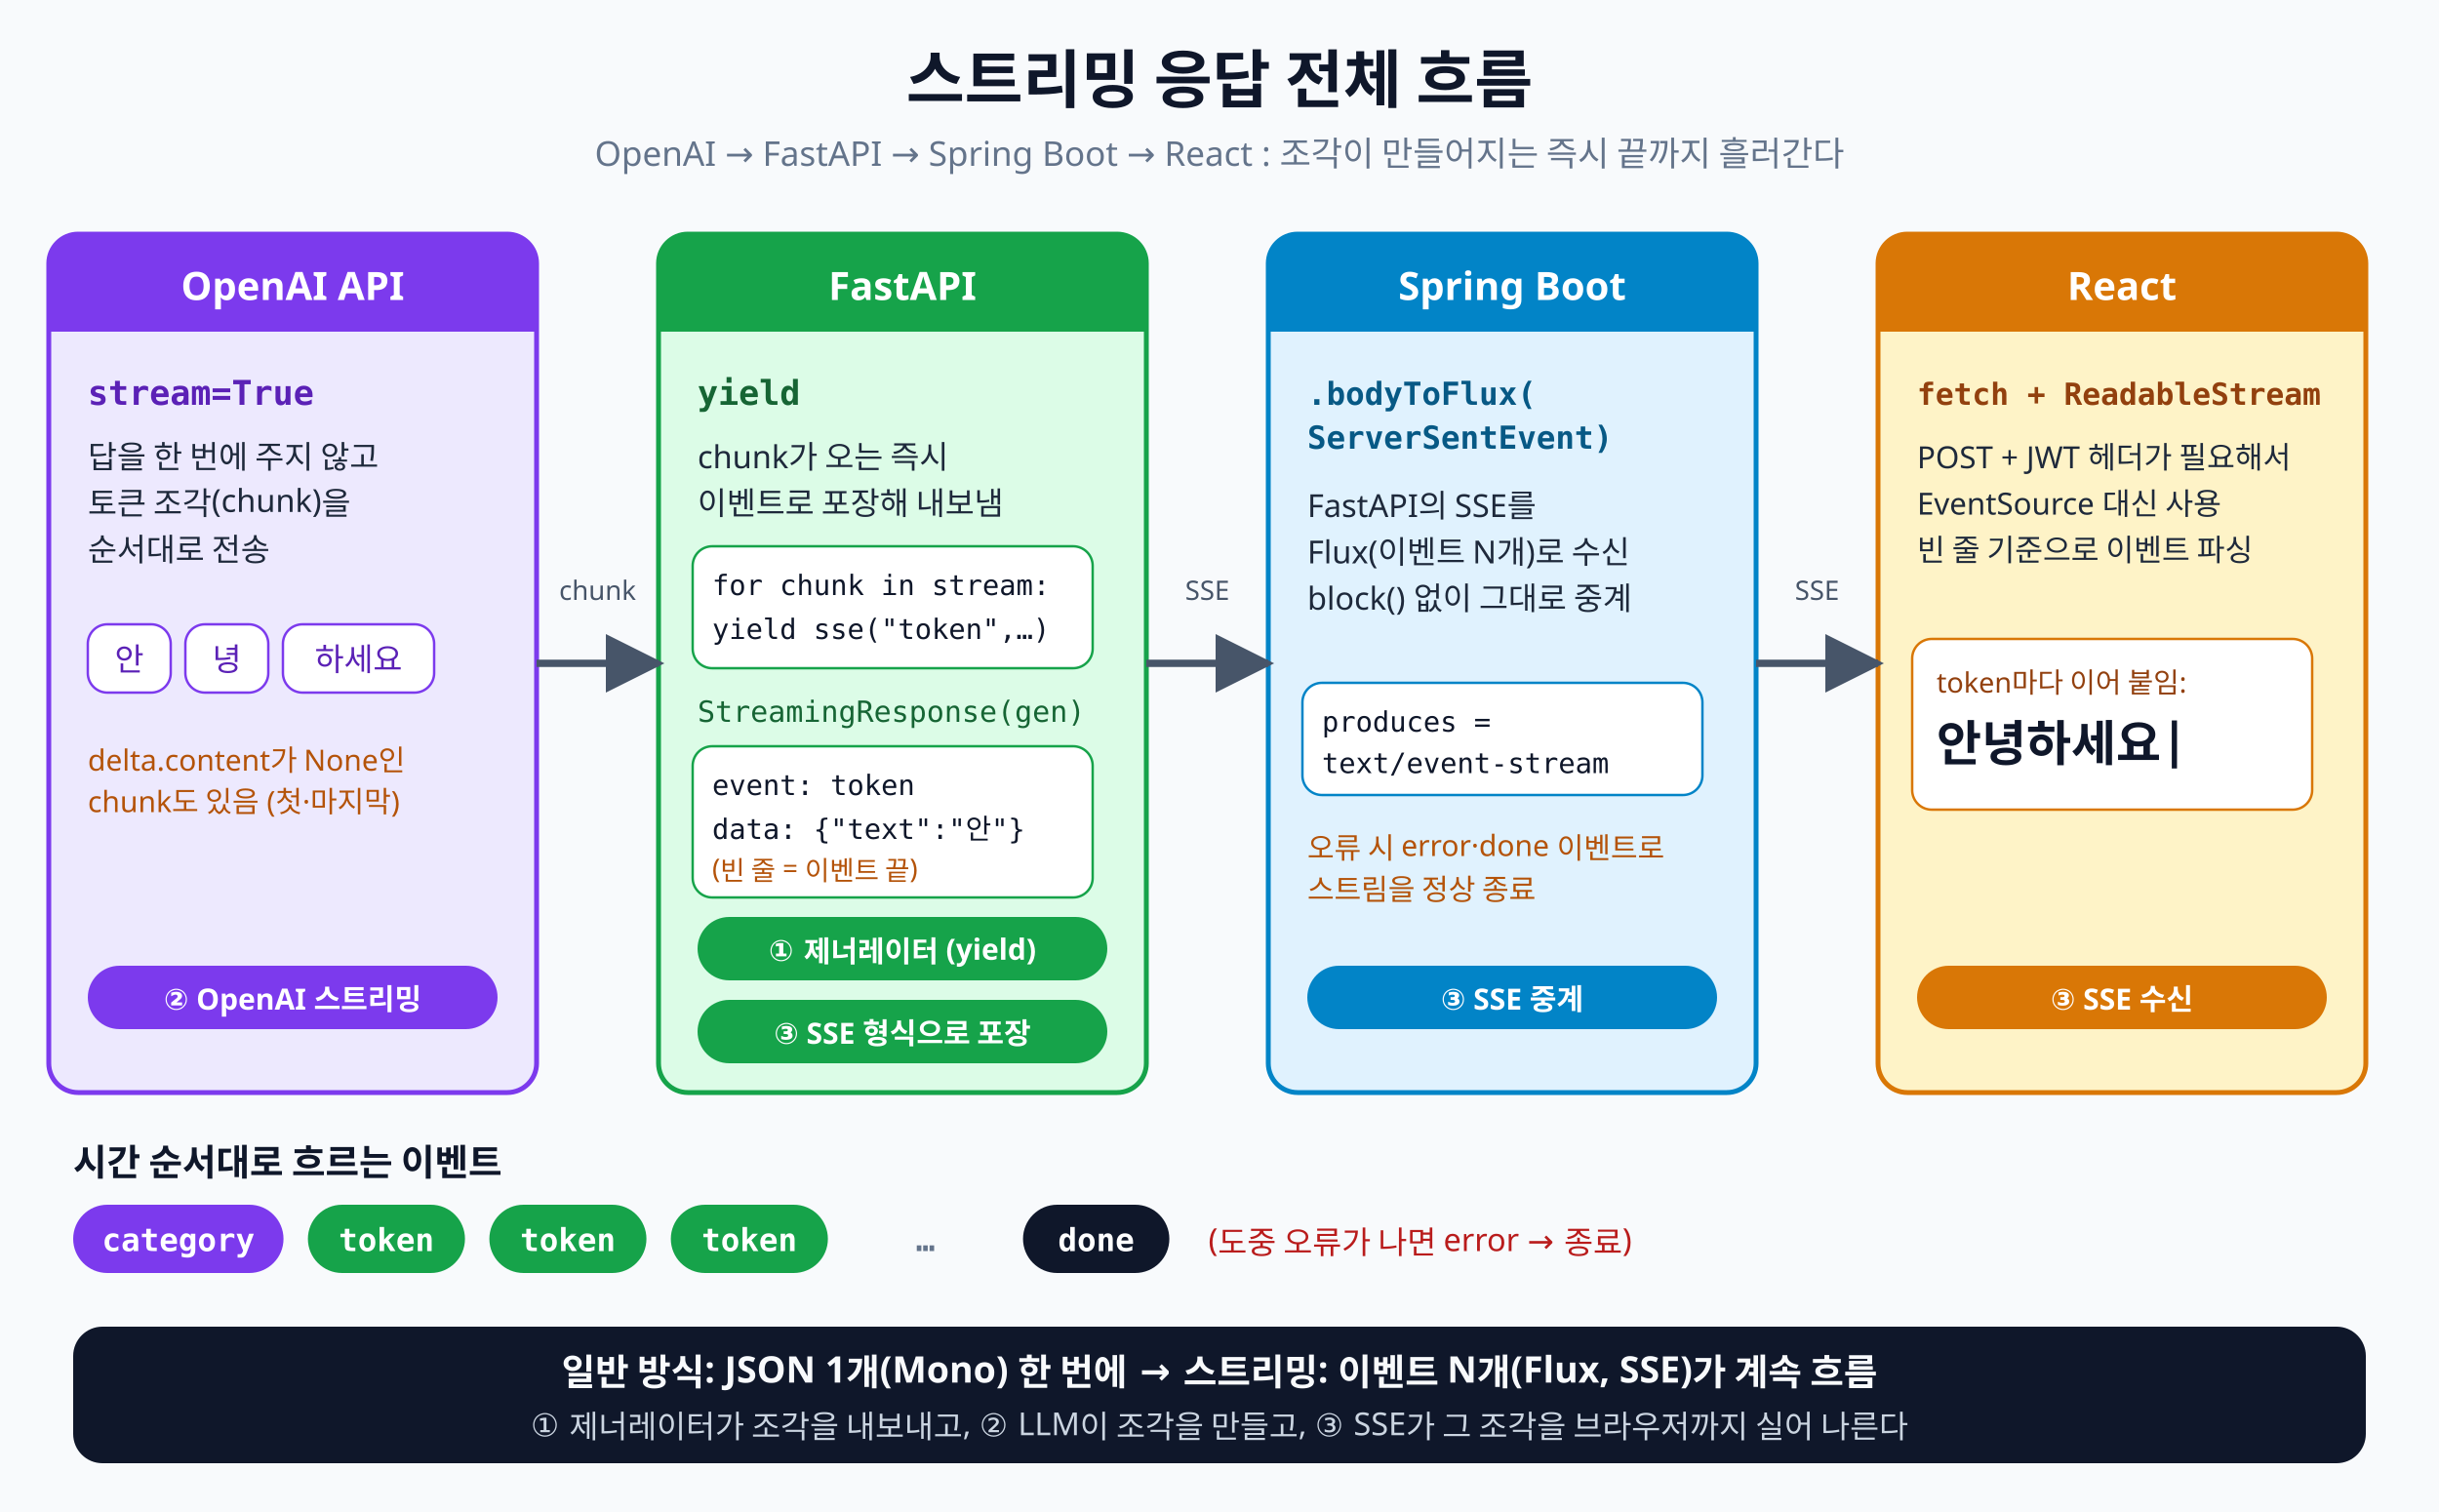
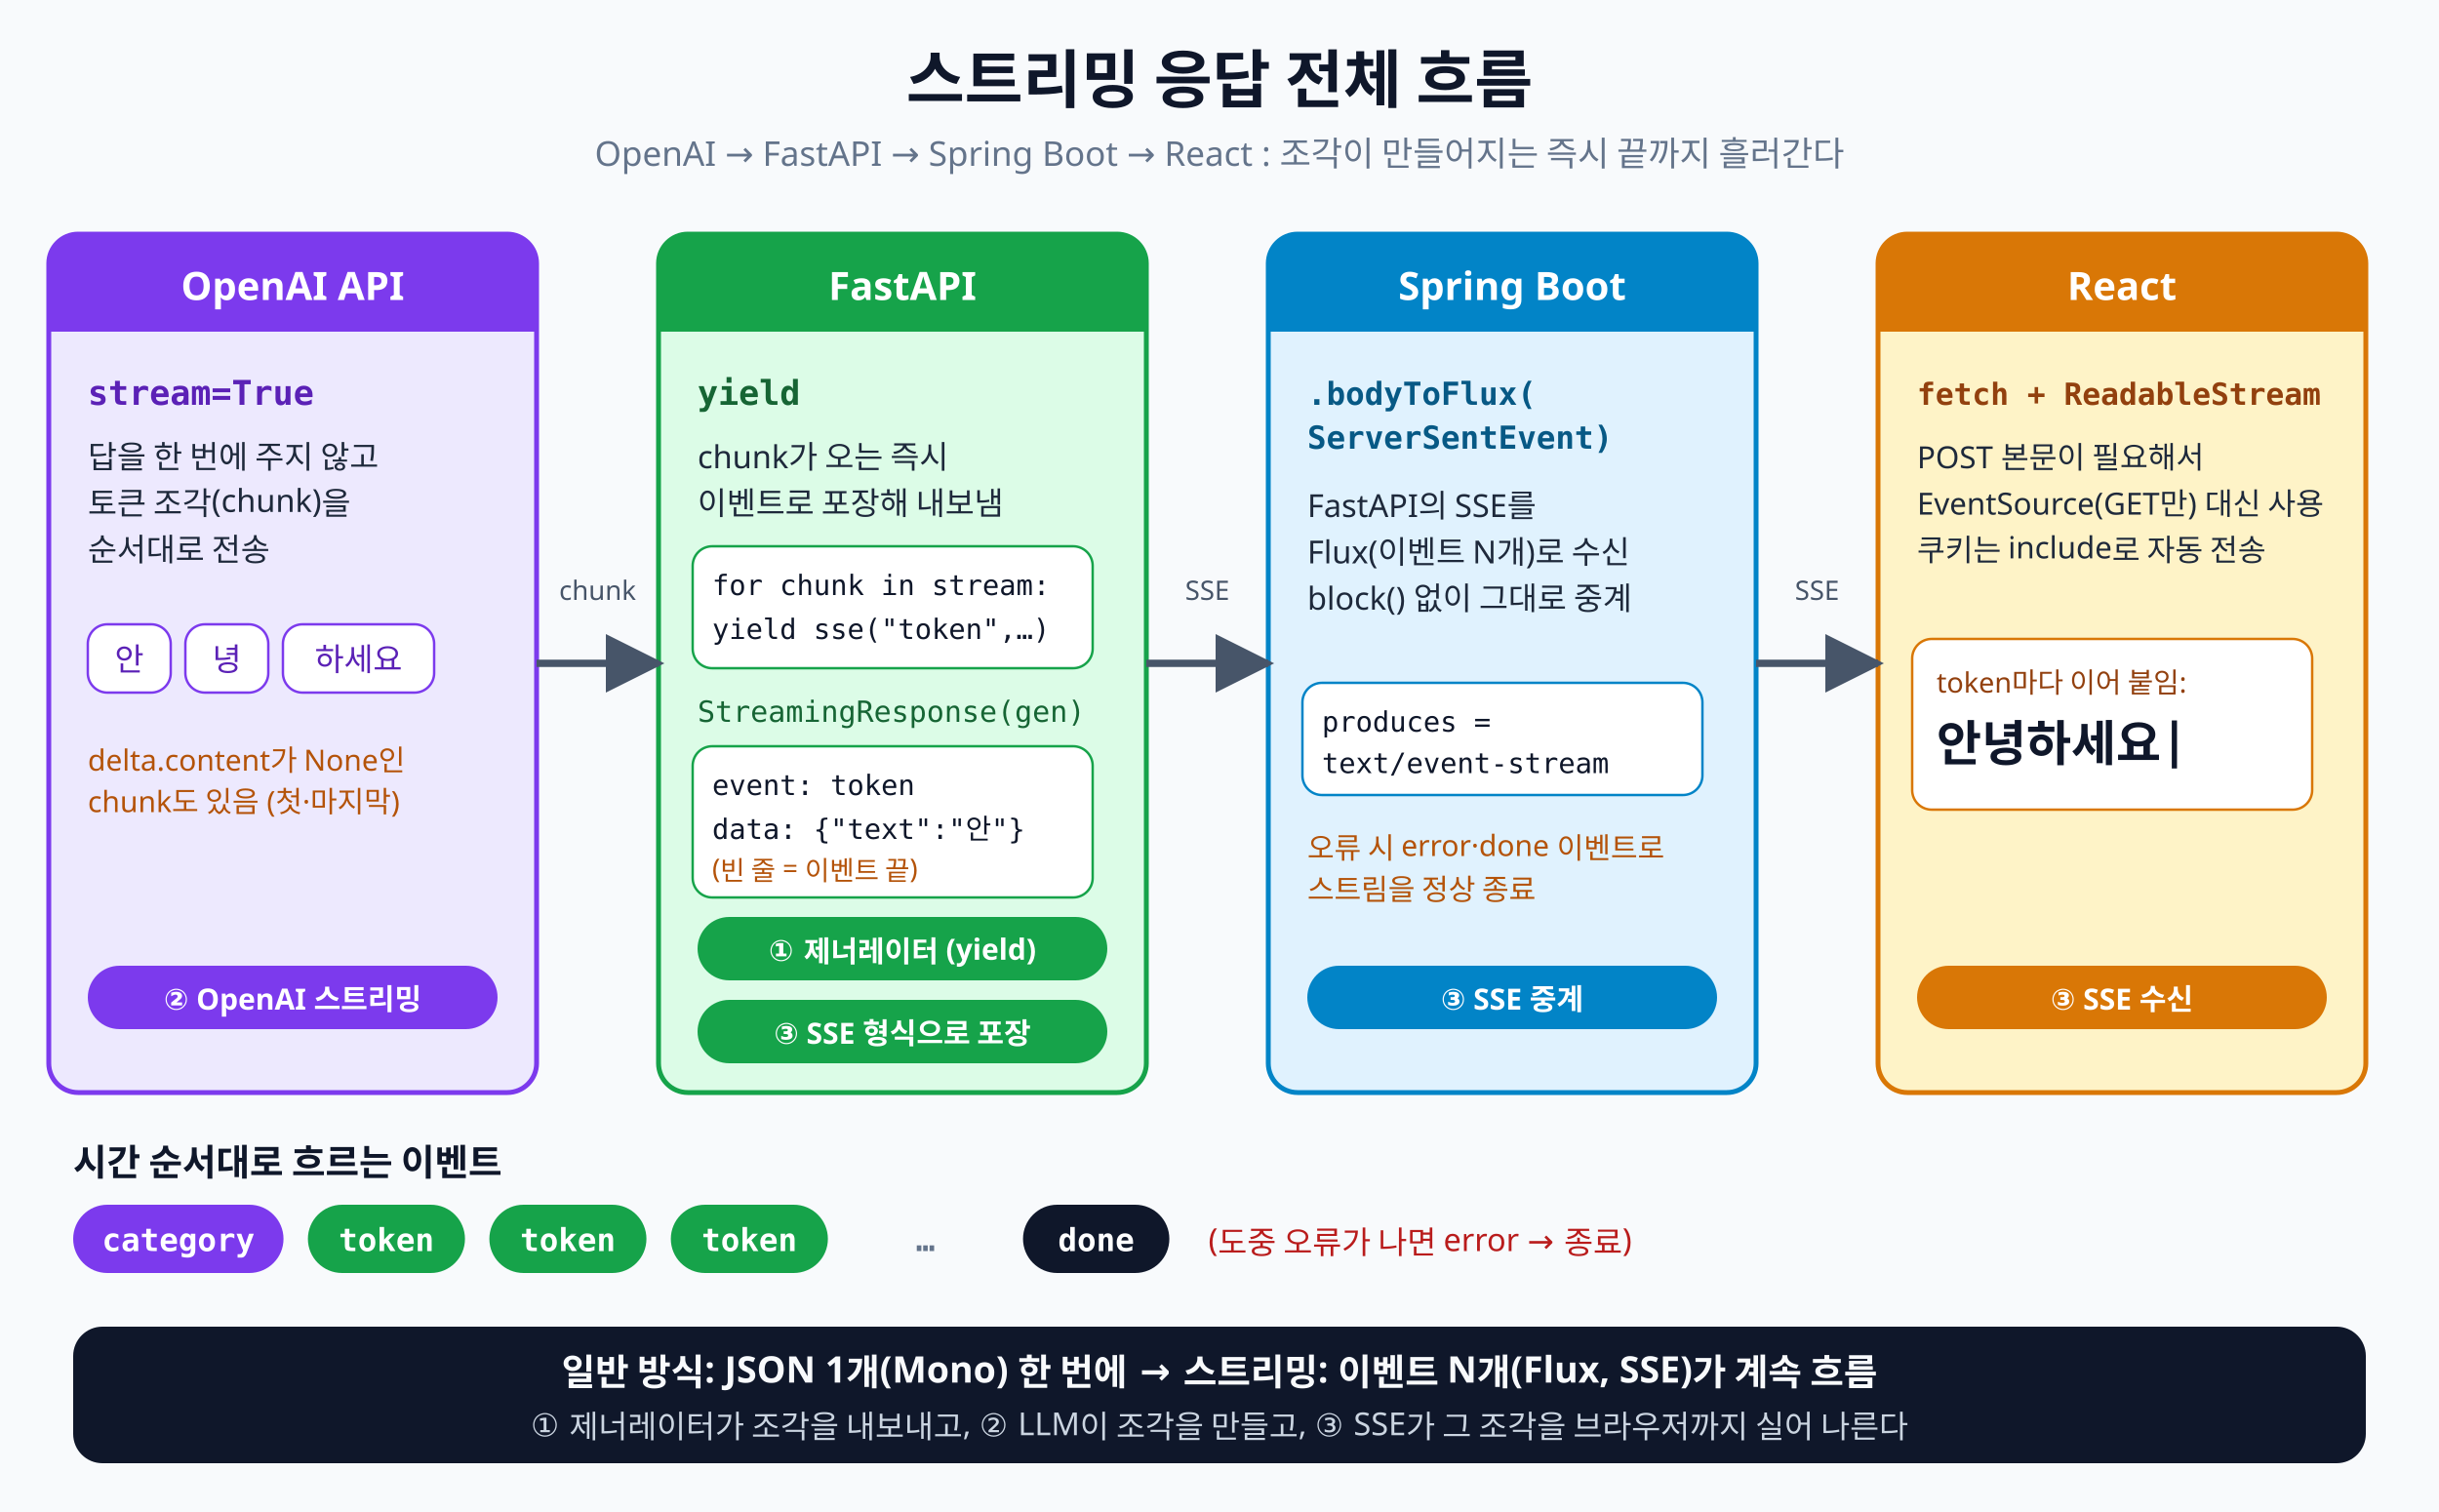
<svg xmlns="http://www.w3.org/2000/svg" width="1000" height="620" viewBox="0 0 1000 620" font-family="'Malgun Gothic','Noto Sans KR','WenQuanYi Zen Hei',sans-serif">
  <defs>
    <marker id="a" viewBox="0 0 10 10" refX="9" refY="5" markerWidth="8" markerHeight="8" orient="auto-start-reverse">
      <path d="M0,0 L10,5 L0,10 z" fill="#475569" />
    </marker>
  </defs>
  <rect width="1000" height="620" fill="#f8fafc" />
  <text x="500" y="42" text-anchor="middle" font-size="26" font-weight="bold" fill="#0f172a">스트리밍 응답 전체 흐름</text>
  <text x="500" y="68" text-anchor="middle" font-size="14" fill="#64748b">OpenAI → FastAPI → Spring Boot → React : 조각이 만들어지는 즉시 끝까지 흘러간다</text>
  <rect x="20" y="96" width="200" height="352" rx="12" fill="#ede9fe" stroke="#7c3aed" stroke-width="2" />
  <rect x="20" y="96" width="200" height="40" rx="12" fill="#7c3aed" />
  <rect x="20" y="120" width="200" height="16" fill="#7c3aed" />
  <text x="120" y="123" text-anchor="middle" font-size="16" font-weight="bold" fill="#fff">OpenAI API</text>
  <rect x="270" y="96" width="200" height="352" rx="12" fill="#dcfce7" stroke="#16a34a" stroke-width="2" />
  <rect x="270" y="96" width="200" height="40" rx="12" fill="#16a34a" />
  <rect x="270" y="120" width="200" height="16" fill="#16a34a" />
  <text x="370" y="123" text-anchor="middle" font-size="16" font-weight="bold" fill="#fff">FastAPI</text>
  <rect x="520" y="96" width="200" height="352" rx="12" fill="#e0f2fe" stroke="#0284c7" stroke-width="2" />
  <rect x="520" y="96" width="200" height="40" rx="12" fill="#0284c7" />
  <rect x="520" y="120" width="200" height="16" fill="#0284c7" />
  <text x="620" y="123" text-anchor="middle" font-size="16" font-weight="bold" fill="#fff">Spring Boot</text>
  <rect x="770" y="96" width="200" height="352" rx="12" fill="#fef3c7" stroke="#d97706" stroke-width="2" />
  <rect x="770" y="96" width="200" height="40" rx="12" fill="#d97706" />
  <rect x="770" y="120" width="200" height="16" fill="#d97706" />
  <text x="870" y="123" text-anchor="middle" font-size="16" font-weight="bold" fill="#fff">React</text>
  <line x1="220" y1="272" x2="270" y2="272" stroke="#475569" stroke-width="3" marker-end="url(#a)" />
  <text x="245.0" y="246" text-anchor="middle" font-size="11" fill="#475569">chunk</text>
  <line x1="470" y1="272" x2="520" y2="272" stroke="#475569" stroke-width="3" marker-end="url(#a)" />
  <text x="495.0" y="246" text-anchor="middle" font-size="11" fill="#475569">SSE</text>
  <line x1="720" y1="272" x2="770" y2="272" stroke="#475569" stroke-width="3" marker-end="url(#a)" />
  <text x="745.0" y="246" text-anchor="middle" font-size="11" fill="#475569">SSE</text>
  <text x="36" y="166" font-size="14" fill="#5b21b6" font-family="Consolas,monospace" font-weight="bold">stream=True</text>
  <text x="36" y="192" font-size="13" fill="#1e293b">답을 한 번에 주지 않고</text>
  <text x="36" y="211" font-size="13" fill="#1e293b">토큰 조각(chunk)을</text>
  <text x="36" y="230" font-size="13" fill="#1e293b">순서대로 전송</text>
  <rect x="36" y="256" width="34" height="28" rx="8" fill="#fff" stroke="#7c3aed" />
  <text x="53.0" y="275" text-anchor="middle" font-size="13" fill="#5b21b6">안</text>
  <rect x="76" y="256" width="34" height="28" rx="8" fill="#fff" stroke="#7c3aed" />
  <text x="93.0" y="275" text-anchor="middle" font-size="13" fill="#5b21b6">녕</text>
  <rect x="116" y="256" width="62" height="28" rx="8" fill="#fff" stroke="#7c3aed" />
  <text x="147.0" y="275" text-anchor="middle" font-size="13" fill="#5b21b6">하세요</text>
  <text x="36" y="316" font-size="12" fill="#b45309">delta.content가 None인</text>
  <text x="36" y="333" font-size="12" fill="#b45309">chunk도 있음 (첫·마지막)</text>
  <rect x="36" y="396" width="168" height="26" rx="13" fill="#7c3aed" />
  <text x="120.0" y="414" text-anchor="middle" font-size="12" font-weight="bold" fill="#fff">② OpenAI 스트리밍</text>
  <text x="286" y="166" font-size="14" fill="#166534" font-family="Consolas,monospace" font-weight="bold">yield</text>
  <text x="286" y="192" font-size="13" fill="#1e293b">chunk가 오는 즉시</text>
  <text x="286" y="211" font-size="13" fill="#1e293b">이벤트로 포장해 내보냄</text>
  <rect x="284" y="224" width="164" height="50" rx="8" fill="#fff" stroke="#16a34a" />
  <text x="292" y="244" font-size="11.5" fill="#0f172a" font-family="Consolas,monospace">for chunk in stream:</text>
  <text x="292" y="262" font-size="11.5" fill="#0f172a" font-family="Consolas,monospace">    yield sse("token",…)</text>
  <text x="286" y="296" font-size="12" fill="#166534" font-family="Consolas,monospace">StreamingResponse(gen)</text>
  <rect x="284" y="306" width="164" height="62" rx="8" fill="#fff" stroke="#16a34a" />
  <text x="292" y="326" font-size="11.5" fill="#0f172a" font-family="Consolas,monospace">event: token</text>
  <text x="292" y="344" font-size="11.5" fill="#0f172a" font-family="Consolas,monospace">data: {"text":"안"}</text>
  <text x="292" y="360" font-size="11" fill="#b45309">(빈 줄 = 이벤트 끝)</text>
  <rect x="286" y="376" width="168" height="26" rx="13" fill="#16a34a" />
  <text x="370.0" y="394" text-anchor="middle" font-size="12" font-weight="bold" fill="#fff">① 제너레이터 (yield)</text>
  <rect x="286" y="410" width="168" height="26" rx="13" fill="#16a34a" />
  <text x="370.0" y="428" text-anchor="middle" font-size="12" font-weight="bold" fill="#fff">③ SSE 형식으로 포장</text>
  <text x="536" y="166" font-size="13" fill="#075985" font-family="Consolas,monospace" font-weight="bold">.bodyToFlux(</text>
  <text x="536" y="184" font-size="13" fill="#075985" font-family="Consolas,monospace" font-weight="bold">  ServerSentEvent)</text>
  <text x="536" y="212" font-size="13" fill="#1e293b">FastAPI의 SSE를</text>
  <text x="536" y="231" font-size="13" fill="#1e293b">Flux(이벤트 N개)로 수신</text>
  <text x="536" y="250" font-size="13" fill="#1e293b">block() 없이 그대로 중계</text>
  <rect x="534" y="280" width="164" height="46" rx="8" fill="#fff" stroke="#0284c7" />
  <text x="542" y="300" font-size="11.5" fill="#0f172a" font-family="Consolas,monospace">produces =</text>
  <text x="542" y="317" font-size="11.5" fill="#0f172a" font-family="Consolas,monospace">text/event-stream</text>
  <text x="536" y="352" font-size="12" fill="#b45309">오류 시 error·done 이벤트로</text>
  <text x="536" y="369" font-size="12" fill="#b45309">스트림을 정상 종료</text>
  <rect x="536" y="396" width="168" height="26" rx="13" fill="#0284c7" />
  <text x="620.0" y="414" text-anchor="middle" font-size="12" font-weight="bold" fill="#fff">③ SSE 중계</text>
  <text x="786" y="166" font-size="12.5" fill="#92400e" font-family="Consolas,monospace" font-weight="bold">fetch + ReadableStream</text>
-   <text x="786" y="192" font-size="12.5" fill="#1e293b">POST + JWT 헤더가 필요해서</text>
-   <text x="786" y="211" font-size="12.5" fill="#1e293b">EventSource 대신 사용</text>
-   <text x="786" y="230" font-size="12.5" fill="#1e293b">빈 줄 기준으로 이벤트 파싱</text>
+   <text x="786" y="192" font-size="12.5" fill="#1e293b">POST 본문이 필요해서</text>
+   <text x="786" y="211" font-size="12.5" fill="#1e293b">EventSource(GET만) 대신 사용</text>
+   <text x="786" y="230" font-size="12.5" fill="#1e293b">쿠키는 include로 자동 전송</text>
  <rect x="784" y="262" width="164" height="70" rx="8" fill="#fff" stroke="#d97706" />
  <text x="794" y="284" font-size="11.5" fill="#92400e">token마다 이어 붙임:</text>
  <text x="794" y="312" font-size="20" fill="#0f172a" font-weight="bold">안녕하세요|</text>
  <rect x="786" y="396" width="168" height="26" rx="13" fill="#d97706" />
  <text x="870.0" y="414" text-anchor="middle" font-size="12" font-weight="bold" fill="#fff">③ SSE 수신</text>
  <text x="30" y="482" font-size="15" font-weight="bold" fill="#0f172a">시간 순서대로 흐르는 이벤트</text>
  <rect x="30" y="494" width="86.24" height="28" rx="14" fill="#7c3aed" />
  <text x="73.12" y="513" text-anchor="middle" font-size="13" font-weight="bold" fill="#fff" font-family="Consolas,monospace">category</text>
  <rect x="126.24" y="494" width="64.4" height="28" rx="14" fill="#16a34a" />
  <text x="158.44" y="513" text-anchor="middle" font-size="13" font-weight="bold" fill="#fff" font-family="Consolas,monospace">token</text>
  <rect x="200.64" y="494" width="64.4" height="28" rx="14" fill="#16a34a" />
  <text x="232.84" y="513" text-anchor="middle" font-size="13" font-weight="bold" fill="#fff" font-family="Consolas,monospace">token</text>
  <rect x="275.04" y="494" width="64.4" height="28" rx="14" fill="#16a34a" />
  <text x="307.24" y="513" text-anchor="middle" font-size="13" font-weight="bold" fill="#fff" font-family="Consolas,monospace">token</text>
  <rect x="349.44" y="494" width="60" height="28" rx="14" fill="none" />
  <text x="379.44" y="513" text-anchor="middle" font-size="13" font-weight="bold" fill="#64748b" font-family="Consolas,monospace">…</text>
  <rect x="419.44" y="494" width="60" height="28" rx="14" fill="#0f172a" />
  <text x="449.44" y="513" text-anchor="middle" font-size="13" font-weight="bold" fill="#fff" font-family="Consolas,monospace">done</text>
  <text x="495.44" y="513" font-size="13" fill="#b91c1c">(도중 오류가 나면 error → 종료)</text>
  <rect x="30" y="544" width="940" height="56" rx="12" fill="#0f172a" />
  <text x="500" y="568" text-anchor="middle" font-size="15" font-weight="bold" fill="#f8fafc">일반 방식: JSON 1개(Mono) 한 번에   →   스트리밍: 이벤트 N개(Flux, SSE)가 계속 흐름</text>
  <text x="500" y="589" text-anchor="middle" font-size="13" fill="#cbd5e1">① 제너레이터가 조각을 내보내고, ② LLM이 조각을 만들고, ③ SSE가 그 조각을 브라우저까지 실어 나른다</text>
</svg>
